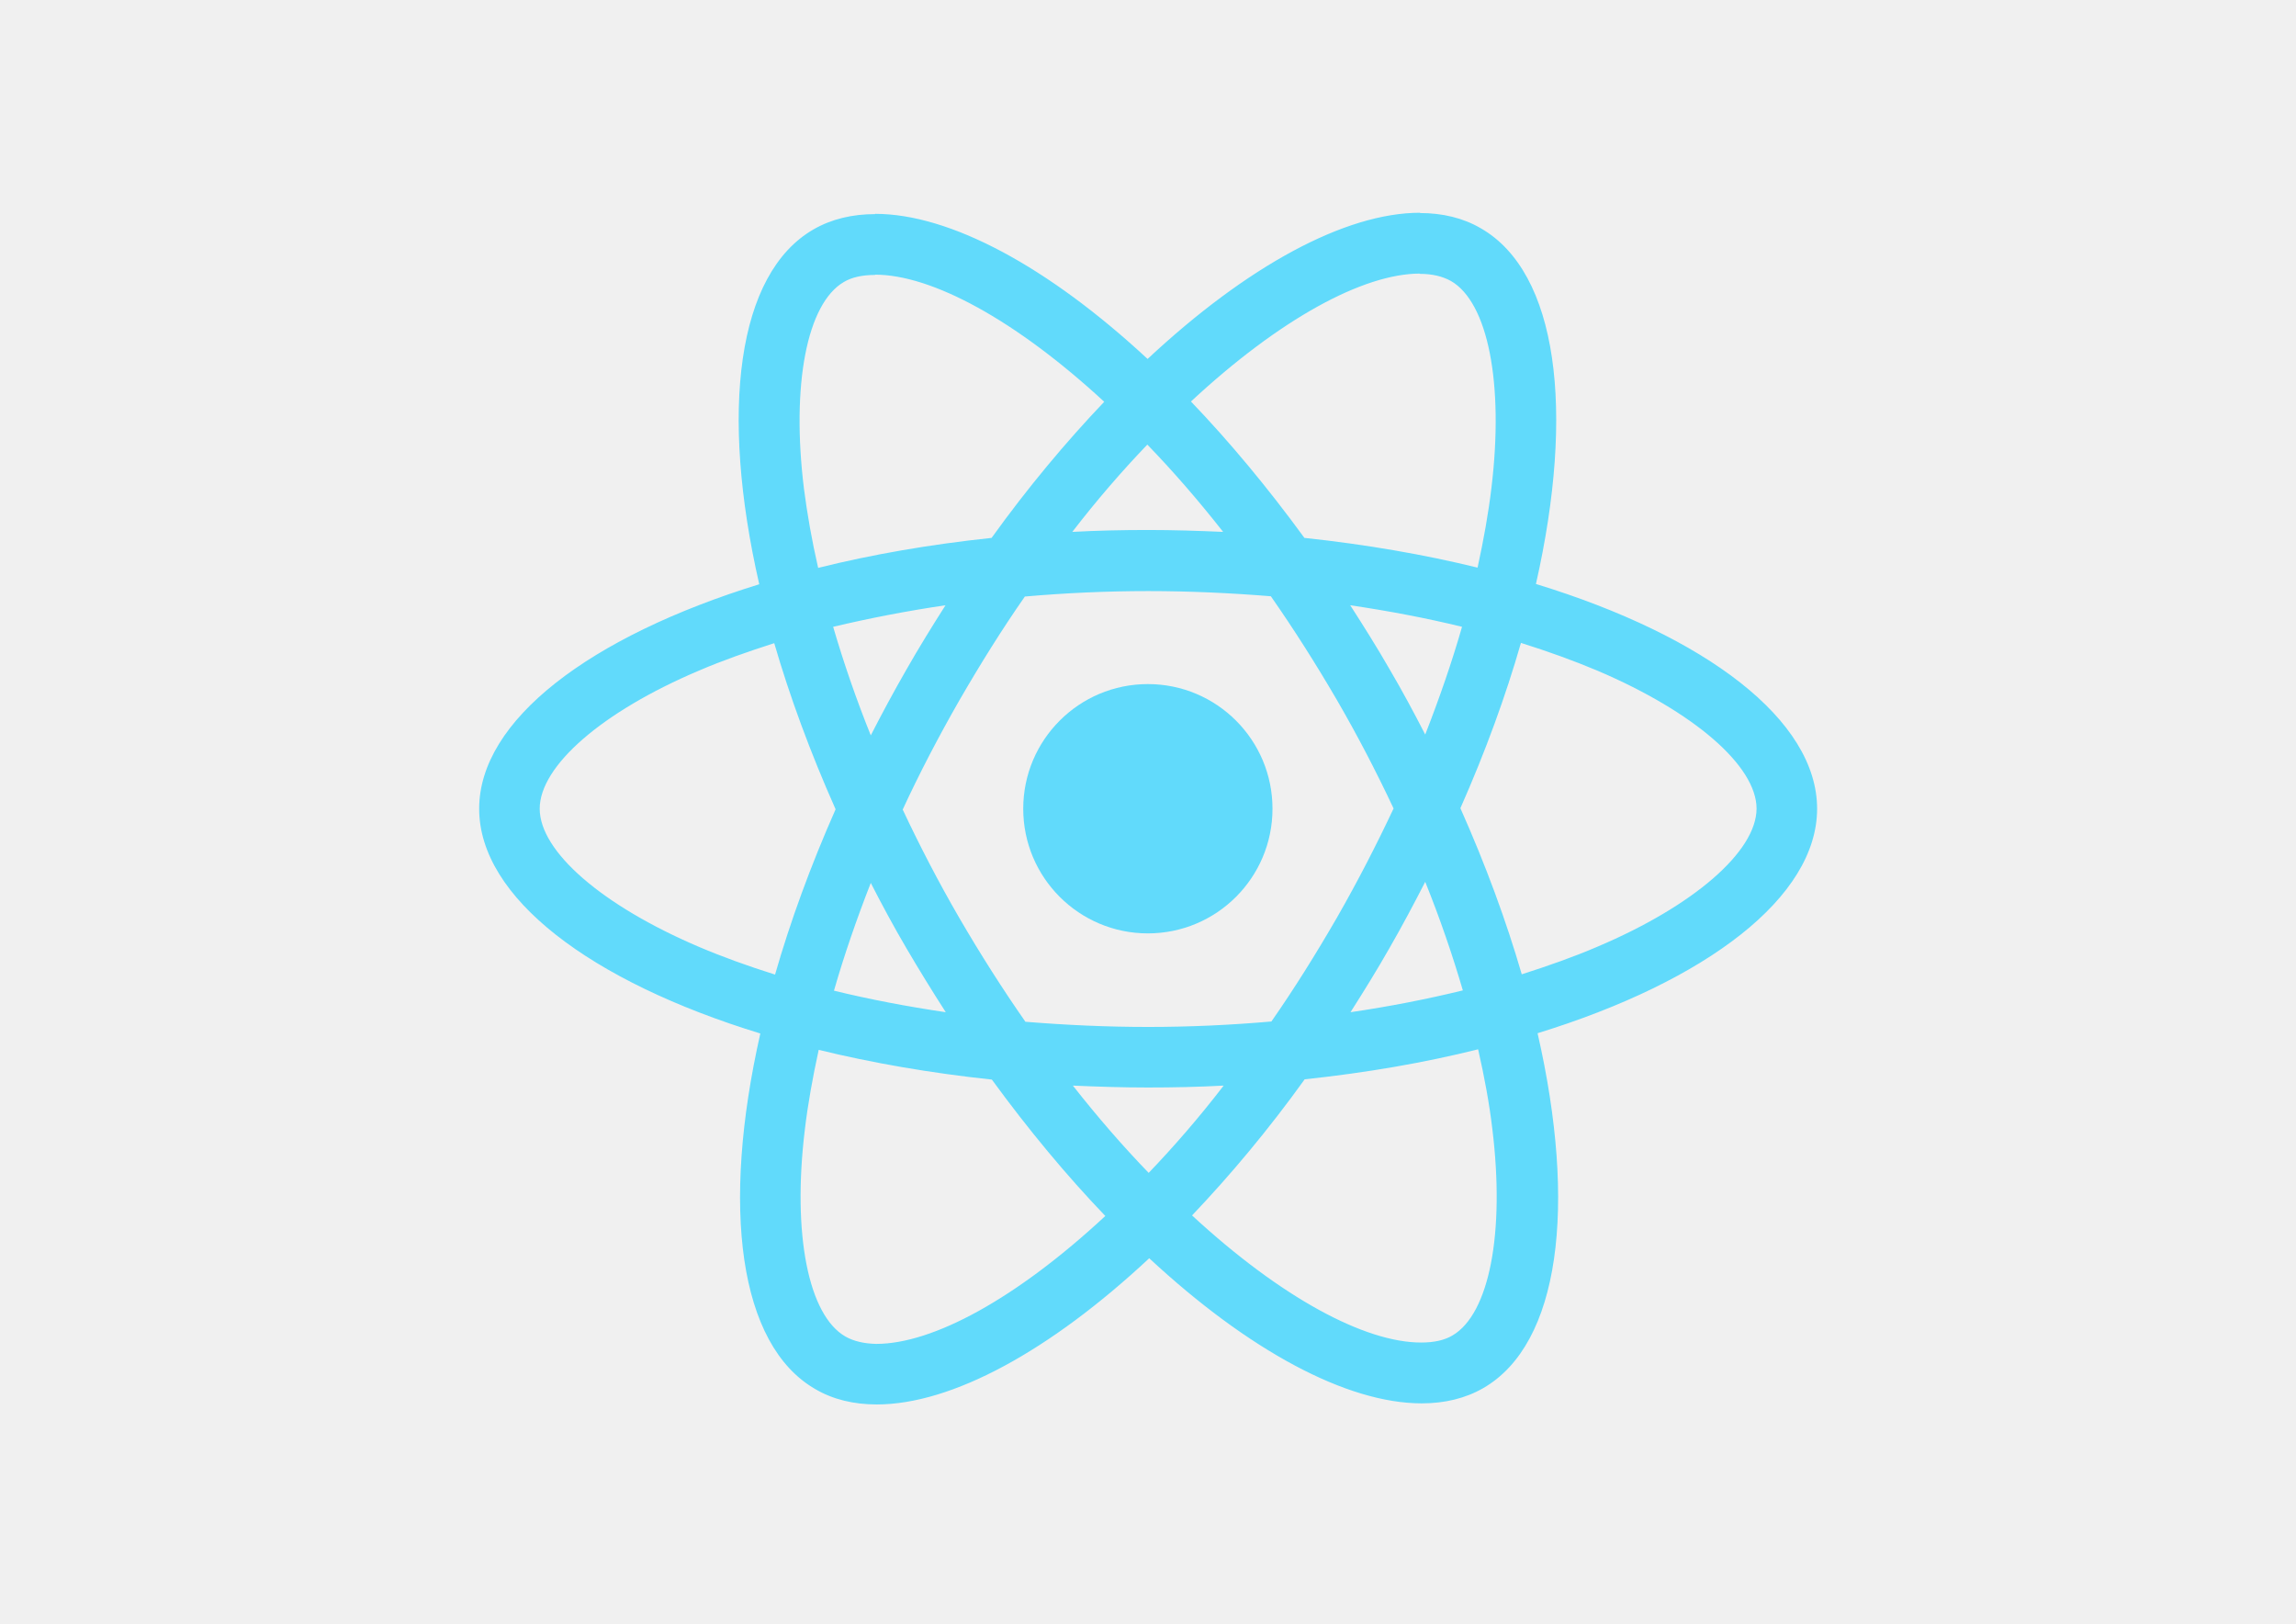
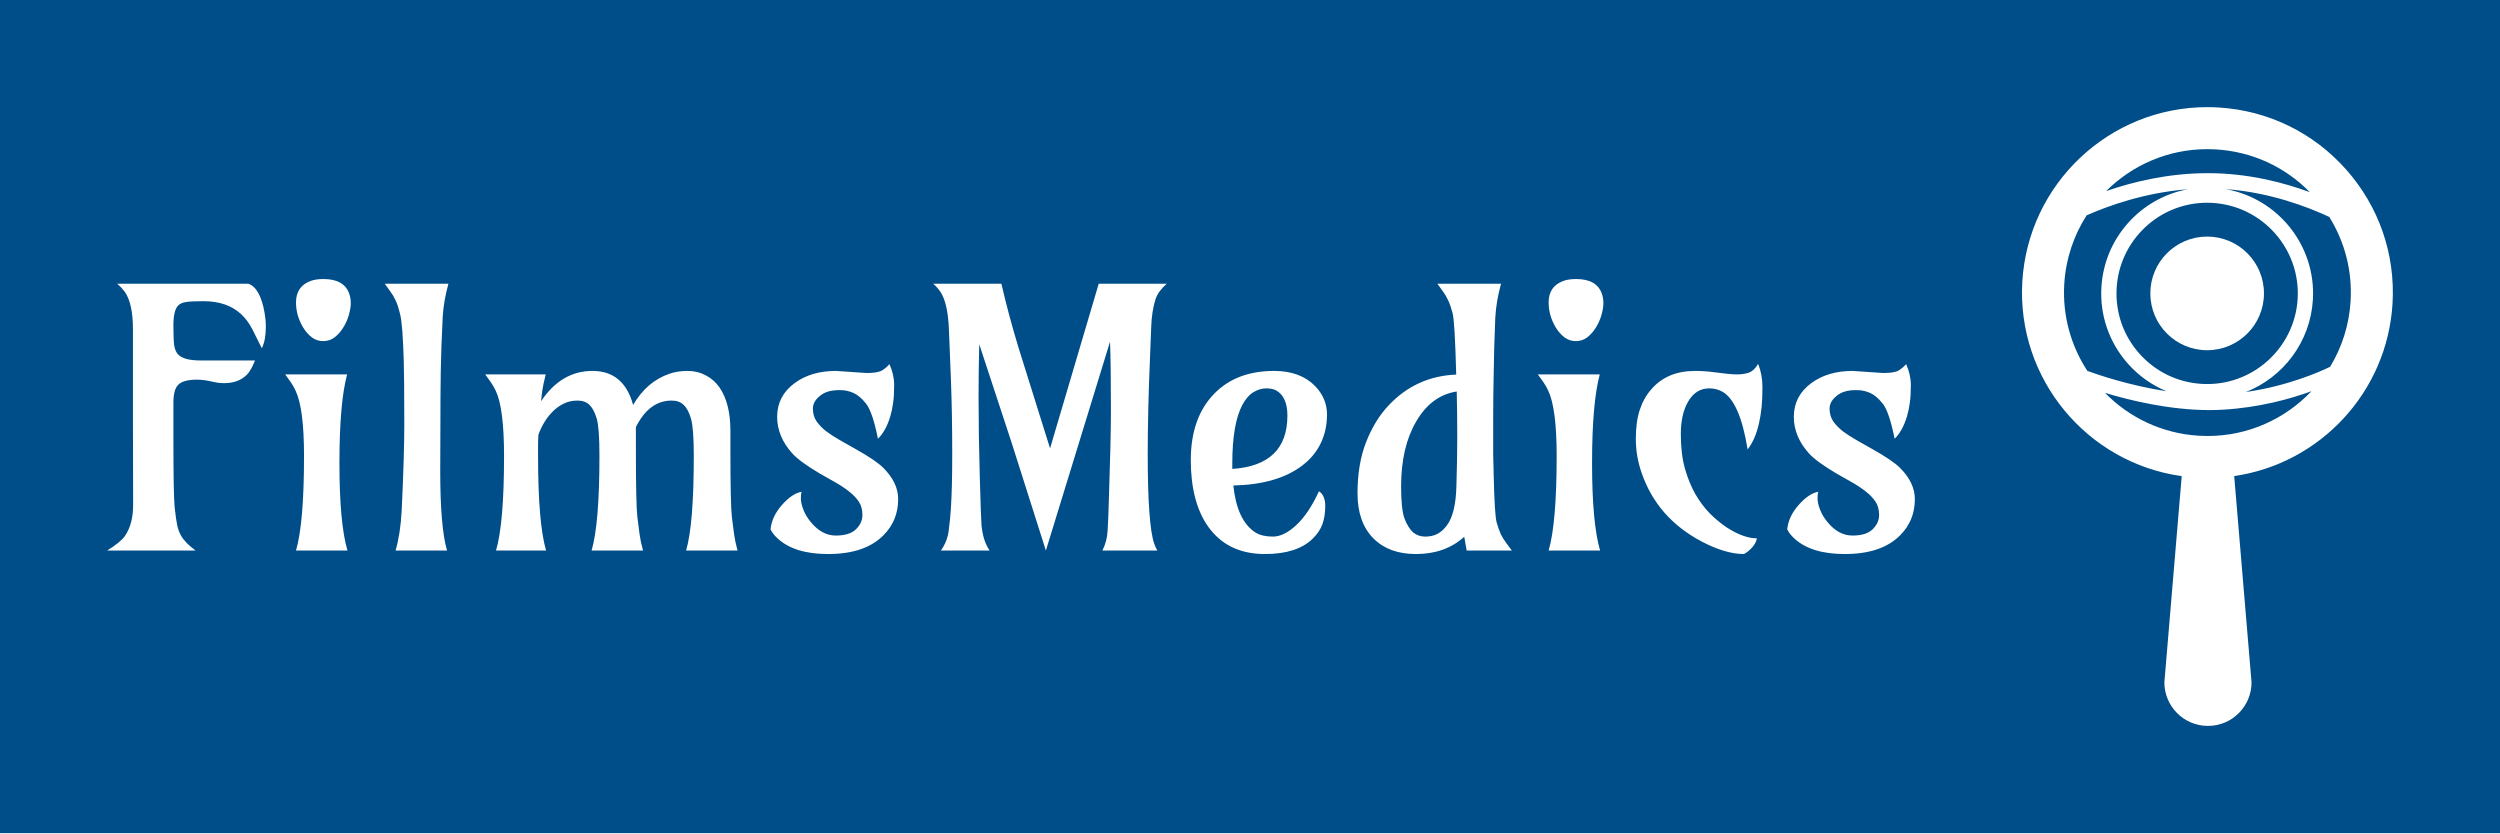
- <svg xmlns="http://www.w3.org/2000/svg" viewBox="0 0 841.9 595.3">
-   <g fill="#61DAFB">
-     <path d="M666.3 296.5c0-32.5-40.7-63.3-103.1-82.4 14.4-63.6 8-114.2-20.2-130.4-6.5-3.8-14.1-5.6-22.4-5.6v22.3c4.6 0 8.3.9 11.4 2.6 13.6 7.8 19.5 37.5 14.9 75.7-1.1 9.4-2.9 19.3-5.1 29.4-19.6-4.8-41-8.5-63.5-10.9-13.5-18.5-27.5-35.3-41.6-50 32.6-30.3 63.2-46.9 84-46.9V78c-27.5 0-63.5 19.6-99.9 53.6-36.4-33.8-72.4-53.2-99.9-53.2v22.3c20.7 0 51.4 16.5 84 46.6-14 14.7-28 31.4-41.3 49.9-22.6 2.4-44 6.1-63.6 11-2.3-10-4-19.7-5.2-29-4.7-38.2 1.1-67.9 14.6-75.8 3-1.8 6.9-2.6 11.5-2.6V78.5c-8.4 0-16 1.8-22.6 5.6-28.1 16.2-34.4 66.7-19.9 130.1-62.2 19.2-102.7 49.9-102.7 82.3 0 32.5 40.7 63.3 103.1 82.4-14.4 63.6-8 114.2 20.2 130.4 6.5 3.8 14.1 5.6 22.5 5.6 27.5 0 63.5-19.6 99.9-53.6 36.4 33.8 72.4 53.2 99.9 53.2 8.4 0 16-1.8 22.6-5.6 28.1-16.2 34.4-66.7 19.9-130.1 62-19.1 102.5-49.9 102.5-82.3zm-130.2-66.7c-3.7 12.9-8.3 26.2-13.5 39.5-4.1-8-8.4-16-13.1-24-4.6-8-9.5-15.8-14.4-23.4 14.2 2.1 27.9 4.7 41 7.9zm-45.8 106.5c-7.8 13.5-15.8 26.3-24.1 38.2-14.9 1.3-30 2-45.2 2-15.1 0-30.2-.7-45-1.9-8.3-11.9-16.4-24.6-24.2-38-7.6-13.1-14.5-26.4-20.8-39.8 6.2-13.4 13.2-26.8 20.7-39.9 7.8-13.5 15.8-26.3 24.1-38.2 14.9-1.3 30-2 45.2-2 15.1 0 30.2.7 45 1.9 8.3 11.9 16.4 24.6 24.2 38 7.6 13.1 14.5 26.4 20.8 39.8-6.3 13.4-13.2 26.8-20.7 39.9zm32.3-13c5.4 13.4 10 26.8 13.8 39.8-13.1 3.2-26.9 5.9-41.2 8 4.9-7.7 9.8-15.6 14.4-23.7 4.6-8 8.9-16.1 13-24.1zM421.2 430c-9.3-9.6-18.6-20.3-27.8-32 9 .4 18.2.7 27.5.7 9.4 0 18.7-.2 27.8-.7-9 11.7-18.3 22.4-27.5 32zm-74.4-58.9c-14.2-2.1-27.9-4.7-41-7.9 3.7-12.9 8.3-26.2 13.5-39.5 4.1 8 8.4 16 13.1 24 4.7 8 9.5 15.8 14.4 23.4zM420.7 163c9.3 9.6 18.6 20.3 27.8 32-9-.4-18.2-.7-27.5-.7-9.4 0-18.7.2-27.8.7 9-11.7 18.3-22.4 27.5-32zm-74 58.9c-4.9 7.7-9.8 15.6-14.4 23.7-4.6 8-8.9 16-13 24-5.4-13.4-10-26.8-13.8-39.8 13.1-3.1 26.9-5.8 41.2-7.9zm-90.5 125.2c-35.4-15.1-58.3-34.9-58.3-50.6 0-15.7 22.9-35.6 58.3-50.6 8.6-3.7 18-7 27.7-10.1 5.7 19.6 13.2 40 22.5 60.9-9.2 20.8-16.6 41.1-22.2 60.6-9.9-3.1-19.3-6.5-28-10.2zM310 490c-13.6-7.8-19.5-37.5-14.9-75.7 1.1-9.4 2.9-19.3 5.1-29.4 19.6 4.8 41 8.5 63.5 10.9 13.5 18.5 27.5 35.3 41.6 50-32.6 30.3-63.2 46.9-84 46.9-4.5-.1-8.3-1-11.3-2.7zm237.2-76.2c4.7 38.2-1.1 67.9-14.6 75.8-3 1.8-6.9 2.6-11.5 2.6-20.7 0-51.4-16.5-84-46.6 14-14.7 28-31.4 41.3-49.9 22.6-2.4 44-6.1 63.6-11 2.3 10.1 4.1 19.8 5.2 29.1zm38.5-66.7c-8.6 3.7-18 7-27.7 10.1-5.7-19.6-13.2-40-22.5-60.9 9.2-20.8 16.6-41.1 22.2-60.6 9.9 3.1 19.3 6.5 28.1 10.2 35.4 15.1 58.3 34.9 58.3 50.6-.1 15.7-23 35.6-58.4 50.6zM320.8 78.4z" />
-     <circle cx="420.9" cy="296.5" r="45.7" />
-     <path d="M520.5 78.1z" />
+ <svg xmlns="http://www.w3.org/2000/svg" version="1.1" viewBox="-292.7 -1578.513 7167.91 2388.525">
+   <defs />
+   <g>
+     <rect x="-292.7" y="-1578.513" width="7167.91" height="2388.525" fill="#004e89" style="" />
+     <g transform="matrix(20.7149,0,0,20.7149,4987.651,-1450.247)">
+       <circle cx="50.587" cy="34.417" r="7.864" fill="#ffffff" style="" />
+       <path d="M69.805,17.251C65.25,12.128,58.973,9.085,52.13,8.683c-0.506-0.03-1.02-0.045-1.526-0.045  c-13.559,0-24.803,10.612-25.599,24.16c-0.789,13.433,8.957,25.087,22.062,26.913L44.666,88.25c0,3.332,2.701,6.033,6.033,6.033  s6.033-2.701,6.033-6.033L54.33,59.701c11.859-1.717,21.193-11.595,21.916-23.894C76.647,28.965,74.359,22.374,69.805,17.251z   M51.788,14.487c4.97,0.292,9.554,2.385,13.011,5.919c-3.652-1.344-8.584-2.631-14.098-2.631c-0.022,0-0.043,0-0.065,0  c-5.502,0.01-10.403,1.221-14.031,2.485c3.598-3.593,8.555-5.808,13.998-5.808C50.996,14.452,51.395,14.464,51.788,14.487z   M49.852,46.943c-3.346-0.197-6.415-1.684-8.642-4.189s-3.345-5.727-3.149-9.073c0.389-6.624,5.886-11.812,12.514-11.812  c0.248,0,0.497,0.007,0.748,0.022c6.907,0.406,12.196,6.355,11.791,13.262C62.71,42.025,56.791,47.349,49.852,46.943z M30.808,33.14  c0.206-3.504,1.319-6.751,3.096-9.525c2.923-1.295,8.013-3.148,14.014-3.614c-6.506,1.201-11.565,6.723-11.966,13.556  c-0.23,3.91,1.077,7.675,3.679,10.601c1.496,1.682,3.317,2.969,5.337,3.805c-5.293-0.811-9.789-2.388-10.961-2.82  C31.757,41.705,30.549,37.546,30.808,33.14z M50.646,54.155c-0.393,0-0.791-0.012-1.185-0.035c-5.12-0.301-9.678-2.527-13.011-5.933  c3.442,1.039,8.949,2.38,14.462,2.38c0.605,0,1.211-0.016,1.813-0.051c5.082-0.291,9.382-1.495,12.301-2.561  C61.401,51.78,56.284,54.155,50.646,54.155z M70.442,35.467c-0.195,3.327-1.208,6.424-2.831,9.104  c-1.397,0.683-5.799,2.65-11.678,3.499c5.175-2.032,8.946-6.93,9.29-12.793c0.44-7.495-4.86-14.021-12.081-15.294  c6.127,0.447,11.366,2.457,14.345,3.849C69.645,27.288,70.686,31.316,70.442,35.467z" fill="#ffffff" style="" />
+       <defs />
+     </g>
+     <g>
+       <g transform="matrix(0.5,0,0,-0.5,0,0)">
+         <path d="M409 848L409 641Q409 323 416 249Q424 176 431 144Q438 112 452 87Q474 46 536 0L29 0Q108 49 132 85Q178 153 178 261Q177 527 177 743L177 1268Q177 1417 130 1484Q112 1508 87 1530L839 1530Q907 1506 932 1362Q939 1322 939 1284Q939 1206 916 1160L862 1268Q808 1374 707 1410Q651 1430 581 1430Q511 1430 481 1425Q451 1421 435 1404Q409 1375 409 1293Q409 1212 413 1180Q417 1149 432 1129Q463 1090 563 1090L877 1090Q854 1032 830 1008Q782 960 700 960Q668 960 639 967Q585 980 544 980Q503 980 476 972Q450 965 435 949Q409 921 409 848ZM1383 1279Q1363 1246 1334 1223Q1305 1201 1268 1201Q1231 1201 1202 1223Q1173 1246 1153 1279Q1112 1347 1112 1423Q1112 1515 1196 1546Q1226 1557 1269 1557Q1388 1557 1417 1473Q1426 1449 1426 1419Q1426 1390 1415 1351Q1404 1312 1383 1279ZM1407 0L1112 0Q1158 158 1158 543Q1158 814 1110 916Q1098 942 1083 964L1050 1010L1405 1010Q1361 845 1361 501Q1361 158 1407 0ZM1940 720L1939 458Q1939 134 1978 0L1683 0Q1711 97 1718 229Q1733 548 1733 724Q1733 900 1732 960Q1731 1021 1730 1082Q1724 1299 1709 1355Q1695 1412 1682 1437Q1670 1463 1654 1484L1621 1530L1986 1530Q1958 1429 1953 1336Q1949 1244 1946 1173Q1944 1102 1942 1025Q1940 897 1940 720ZM2546 0L2259 0Q2305 158 2305 543Q2305 817 2257 917Q2245 942 2230 964L2197 1010L2544 1010Q2529 951 2524 916L2517 856Q2633 1030 2812 1030Q2992 1030 3045 835Q3124 970 3254 1014Q3300 1030 3357 1030Q3415 1030 3461 1005Q3508 981 3540 936Q3603 845 3603 687L3603 580Q3603 274 3611 196Q3620 119 3624 94Q3630 50 3644 0L3349 0Q3393 151 3393 543Q3393 702 3377 756Q3361 811 3335 835Q3310 860 3266 860Q3137 860 3061 708L3061 580Q3061 274 3069 196Q3078 119 3082 94Q3088 50 3102 0L2807 0Q2852 154 2852 543Q2852 706 2836 758Q2820 811 2795 835Q2770 860 2726 860Q2683 860 2648 843Q2613 826 2585 798Q2532 746 2502 664Q2500 635 2500 604L2500 543Q2500 158 2546 0ZM3024 602L3028 620L3024 602ZM4515 1069Q4542 1009 4542 948Q4542 887 4536 847Q4531 807 4520 770Q4495 686 4449 641Q4418 796 4381 842Q4345 888 4308 904Q4272 920 4231 920Q4190 920 4164 912Q4138 904 4119 889Q4076 856 4076 814Q4076 772 4097 741Q4118 711 4152 684Q4187 658 4231 633L4321 582Q4437 517 4480 474Q4565 389 4565 295Q4565 172 4481 88Q4375 -20 4163 -20Q3970 -20 3873 70Q3845 96 3833 122Q3841 197 3900 263Q3957 327 4011 337Q4007 324 4007 298Q4007 272 4022 233Q4037 195 4065 162Q4128 86 4207 86Q4286 86 4323 122Q4360 158 4360 204Q4360 250 4339 281Q4318 312 4283 339Q4249 366 4205 391L4115 442Q4000 510 3957 558Q3871 654 3871 767Q3871 886 3971 960Q4066 1030 4208 1030L4384 1018Q4448 1018 4473 1033Q4498 1049 4515 1069ZM5217 614L5030 1183Q5026 1037 5026 881Q5026 668 5033 422Q5040 176 5043 142Q5047 109 5053 84Q5064 38 5089 0L4810 0Q4848 54 4855 116Q4863 178 4867 236Q4875 354 4875 553Q4875 794 4867 993L4856 1268Q4850 1420 4807 1484Q4791 1508 4766 1530L5157 1530Q5196 1359 5254 1167L5436 586L5715 1530L6105 1530Q6056 1487 6041 1442Q6019 1373 6016 1282L6009 1105Q5996 794 5996 553Q5996 149 6033 40Q6040 20 6051 0L5736 0Q5763 53 5766 114Q5770 176 5773 284Q5785 639 5785 801Q5785 1068 5780 1198L5412 0L5217 614ZM6978 340Q7014 316 7014 256Q7014 197 6998 152Q6982 107 6942 68Q6852 -20 6668 -20Q6454 -20 6342 138Q6243 279 6243 519Q6243 761 6377 899Q6504 1030 6721 1030Q6872 1030 6957 942Q7024 872 7024 780Q7024 689 6988 615Q6953 542 6884 489Q6742 379 6487 373Q6508 172 6613 104Q6651 80 6714 80Q6777 80 6848 146Q6919 212 6978 340ZM6481 499L6481 468Q6797 489 6797 774Q6797 881 6733 918Q6711 930 6675 930Q6639 930 6602 908Q6566 886 6539 836Q6481 727 6481 499ZM7825 0L7811 79Q7702 -20 7534 -20Q7380 -20 7291 69Q7199 161 7199 328Q7199 496 7248 621Q7297 747 7377 832Q7535 1000 7765 1009Q7757 1317 7744 1362Q7732 1408 7719 1434Q7707 1461 7691 1483L7657 1530L8022 1530Q7994 1429 7989 1334Q7985 1239 7983 1167Q7981 1095 7980 1016Q7977 884 7977 753Q7977 623 7977 556Q7978 489 7980 429Q7985 204 7997 161Q8009 119 8021 93Q8034 68 8050 46L8084 0L7825 0ZM7766 367Q7771 521 7771 655Q7771 790 7768 912Q7623 890 7536 741Q7449 593 7449 368Q7449 235 7469 182Q7490 129 7518 104Q7547 80 7587 80Q7628 80 7658 96Q7689 113 7712 145Q7762 213 7766 367ZM8566 1279Q8546 1246 8517 1223Q8488 1201 8451 1201Q8414 1201 8385 1223Q8356 1246 8336 1279Q8295 1347 8295 1423Q8295 1515 8379 1546Q8409 1557 8452 1557Q8571 1557 8600 1473Q8609 1449 8609 1419Q8609 1390 8598 1351Q8587 1312 8566 1279ZM8590 0L8295 0Q8341 158 8341 543Q8341 814 8293 916Q8281 942 8266 964L8233 1010L8588 1010Q8544 845 8544 501Q8544 158 8590 0ZM9496 1070Q9521 1010 9521 938Q9521 867 9516 820Q9511 773 9501 729Q9480 636 9436 580Q9392 852 9293 910Q9258 930 9217 930Q9177 930 9147 911Q9117 892 9096 856Q9053 784 9053 669Q9053 555 9076 472Q9099 390 9136 324Q9174 259 9221 211Q9269 164 9317 132Q9414 70 9489 70Q9485 44 9463 19Q9441 -6 9415 -20Q9309 -20 9172 52Q8917 187 8828 446Q8795 541 8795 640Q8795 740 8818 808Q8841 877 8885 926Q8975 1030 9135 1030Q9189 1030 9240 1023Q9336 1010 9374 1010Q9413 1010 9443 1020Q9473 1031 9496 1070ZM10345 1069Q10372 1009 10372 948Q10372 887 10366 847Q10361 807 10350 770Q10325 686 10279 641Q10248 796 10211 842Q10175 888 10138 904Q10102 920 10061 920Q10020 920 9994 912Q9968 904 9949 889Q9906 856 9906 814Q9906 772 9927 741Q9948 711 9982 684Q10017 658 10061 633L10151 582Q10267 517 10310 474Q10395 389 10395 295Q10395 172 10311 88Q10205 -20 9993 -20Q9800 -20 9703 70Q9675 96 9663 122Q9671 197 9730 263Q9787 327 9841 337Q9837 324 9837 298Q9837 272 9852 233Q9867 195 9895 162Q9958 86 10037 86Q10116 86 10153 122Q10190 158 10190 204Q10190 250 10169 281Q10148 312 10113 339Q10079 366 10035 391L9945 442Q9830 510 9787 558Q9701 654 9701 767Q9701 886 9801 960Q9896 1030 10038 1030L10214 1018Q10278 1018 10303 1033Q10328 1049 10345 1069Z" fill="#ffffff" style="" />
+       </g>
+     </g>
  </g>
</svg>
